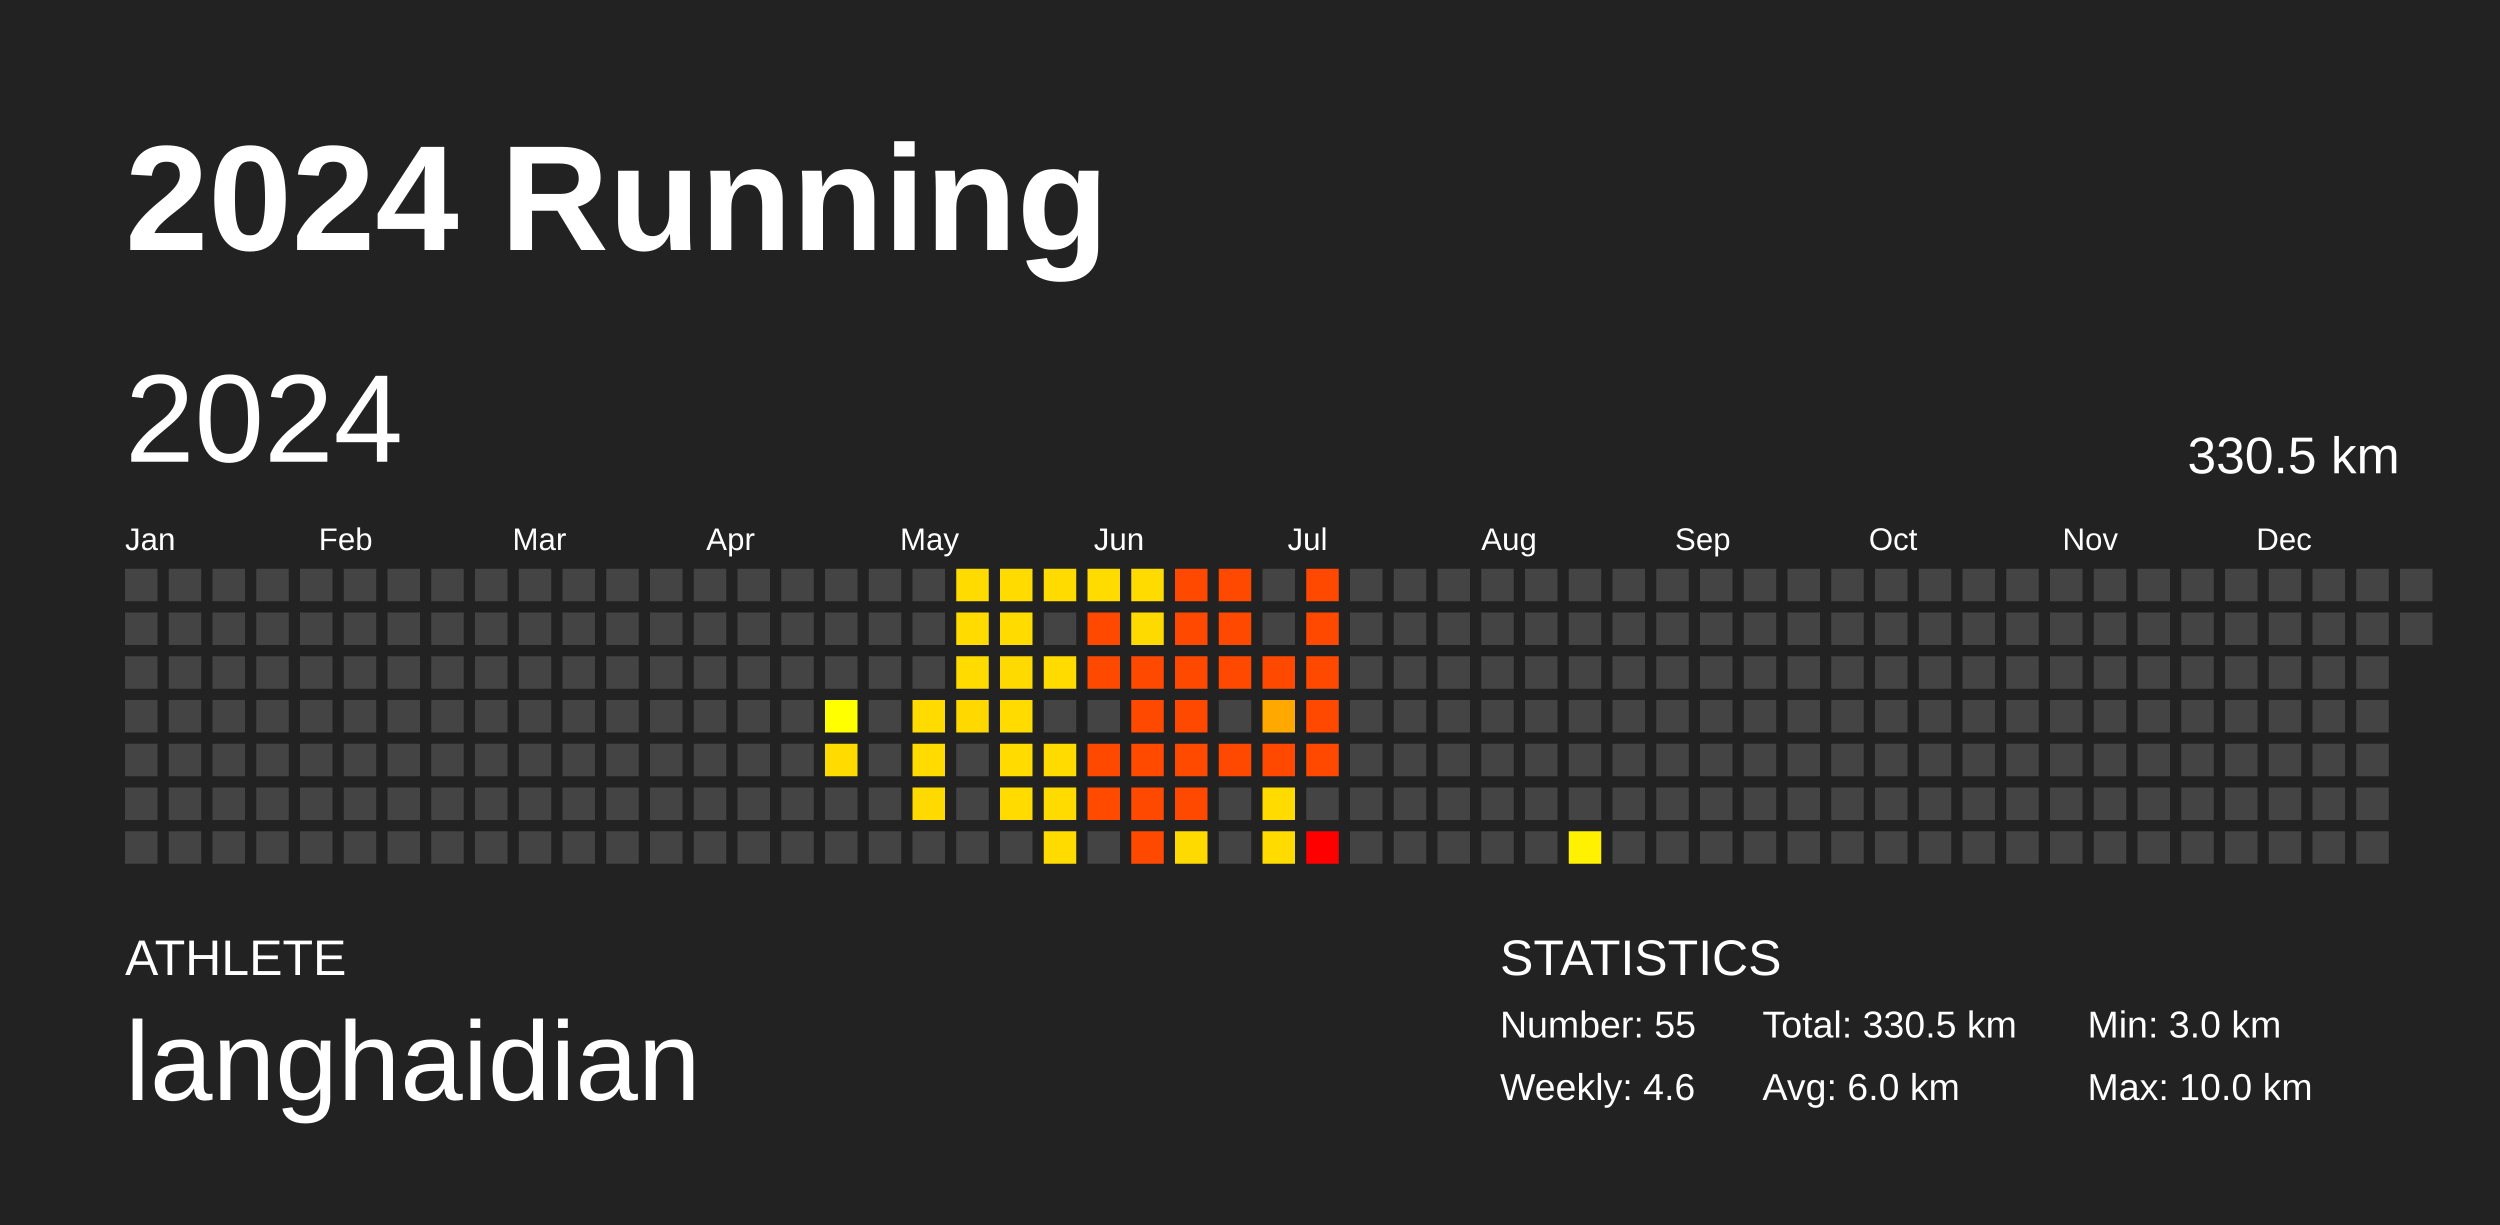
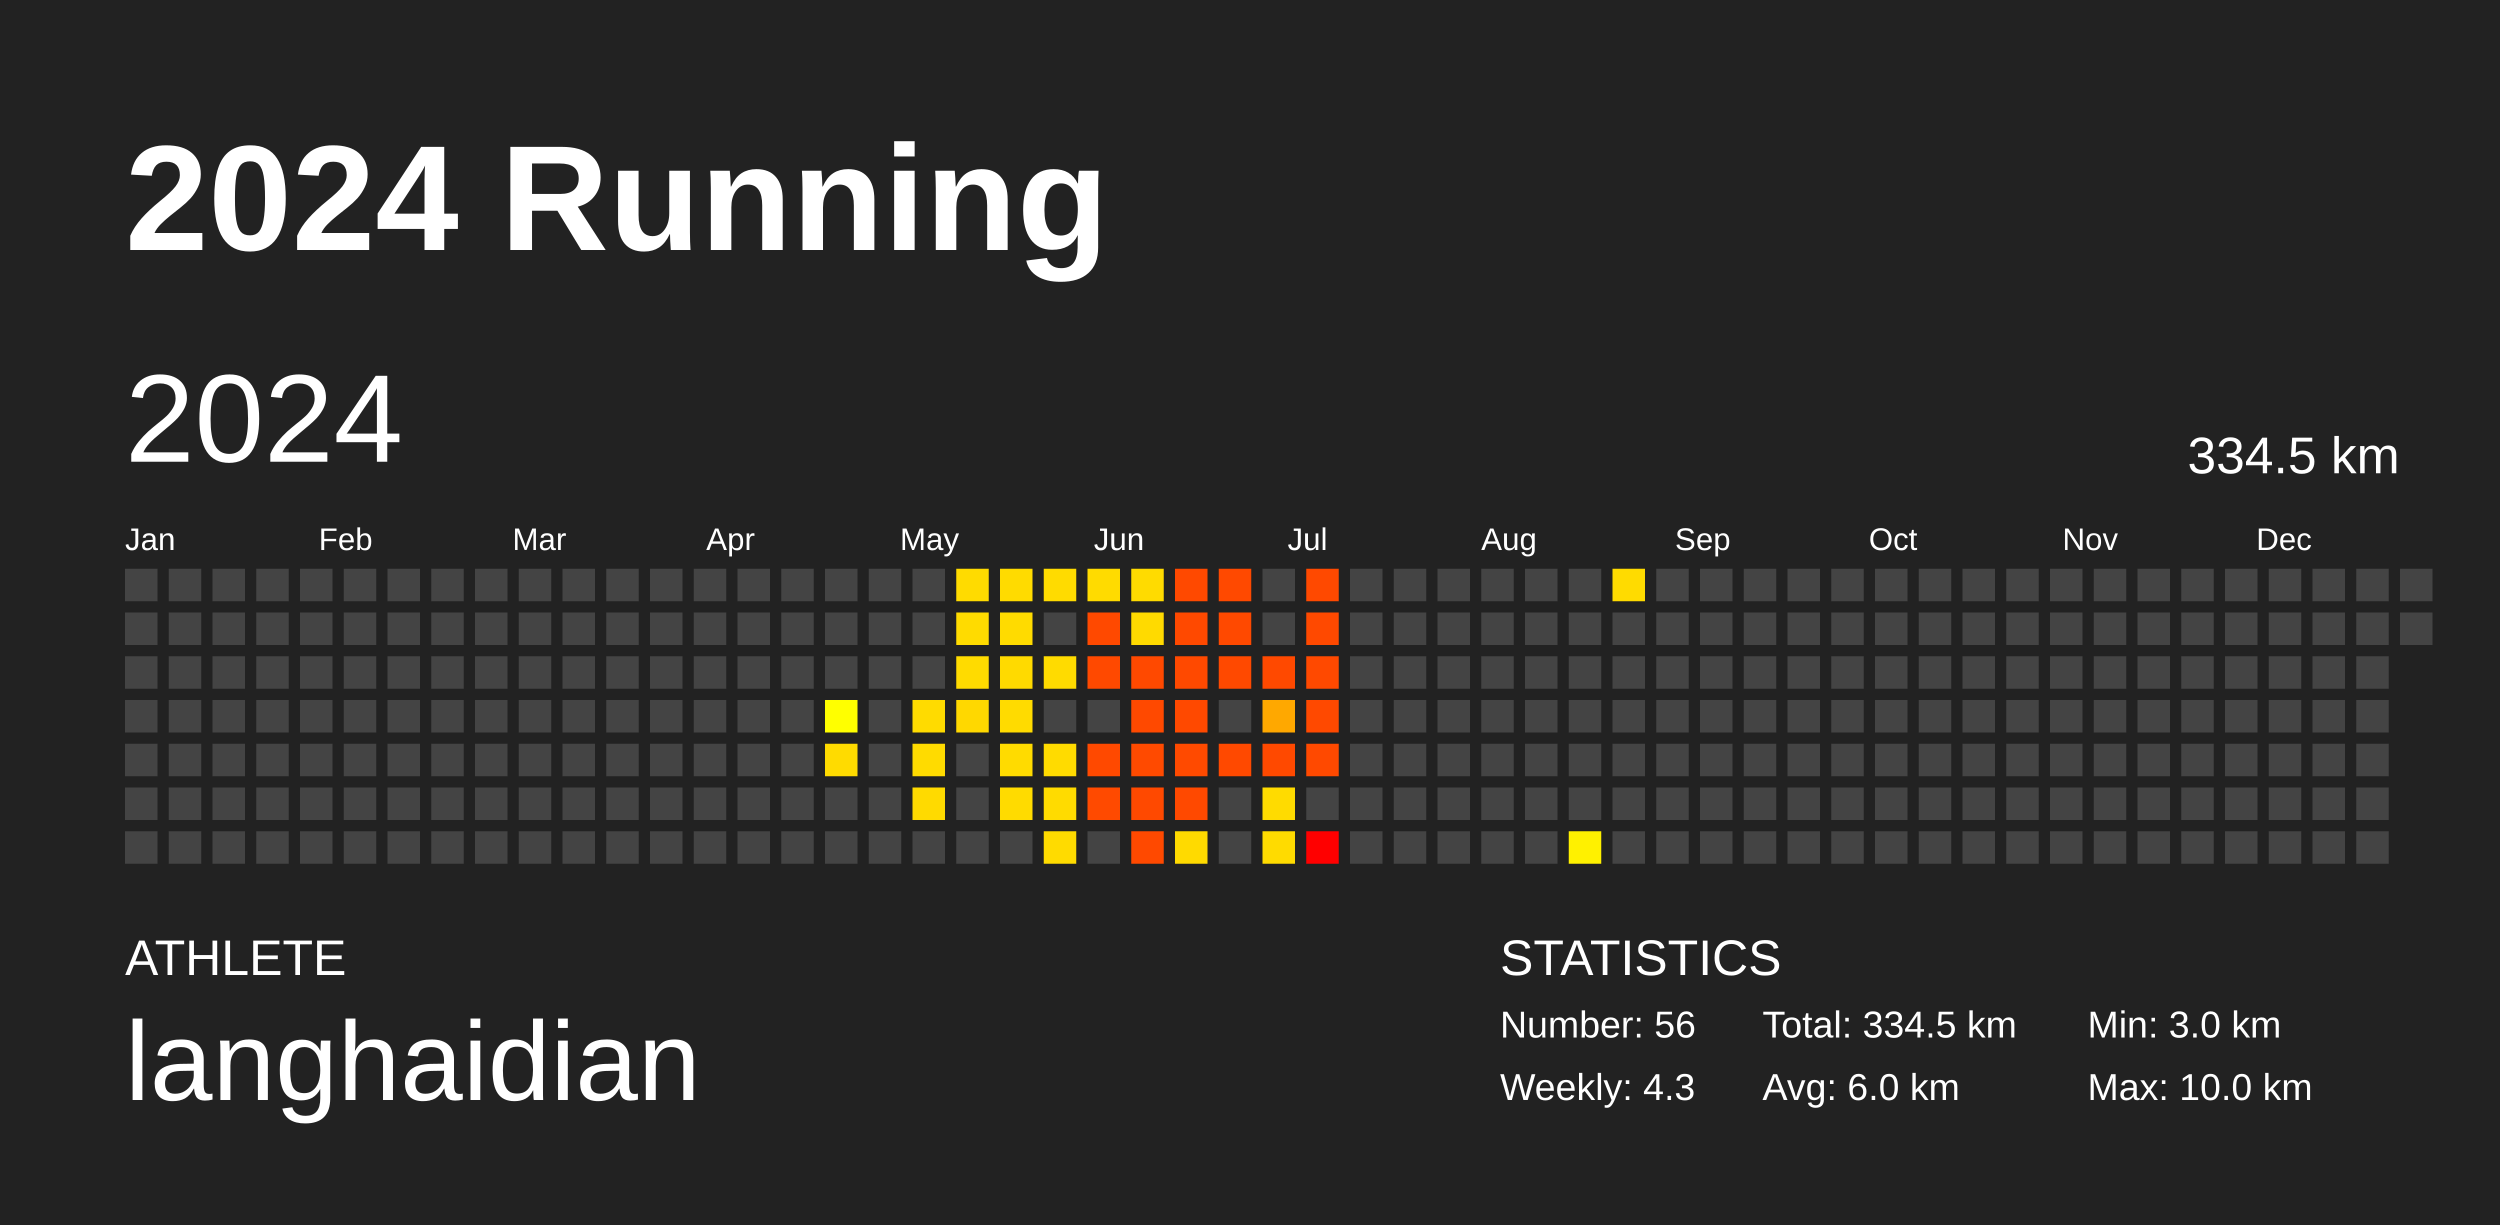
<svg xmlns="http://www.w3.org/2000/svg" baseProfile="full" height="98mm" version="1.1" viewBox="0,0,200,98" width="200mm">
  <defs />
  <rect fill="#222222" height="98" width="200" x="0" y="0" />
  <text fill="#FFFFFF" style="font-size:12px; font-family:Arial; font-weight:bold;" x="10" y="20">2024 Running</text>
  <text fill="#FFFFFF" style="font-size:4px; font-family:Arial" x="10" y="78">ATHLETE</text>
  <text fill="#FFFFFF" style="font-size:9px; font-family:Arial" x="10" y="88">langhaidian</text>
  <text fill="#FFFFFF" style="font-size:4px; font-family:Arial" x="120" y="78">STATISTICS</text>
-   <text fill="#FFFFFF" style="font-size:3px; font-family:Arial" x="120" y="83">Number: 55</text>
-   <text fill="#FFFFFF" style="font-size:3px; font-family:Arial" x="120" y="88">Weekly: 4.6</text>
-   <text fill="#FFFFFF" style="font-size:3px; font-family:Arial" x="141" y="83">Total: 330.5 km</text>
+   <text fill="#FFFFFF" style="font-size:3px; font-family:Arial" x="120" y="83">Number: 56</text>
+   <text fill="#FFFFFF" style="font-size:3px; font-family:Arial" x="120" y="88">Weekly: 4.3</text>
+   <text fill="#FFFFFF" style="font-size:3px; font-family:Arial" x="141" y="83">Total: 334.5 km</text>
  <text fill="#FFFFFF" style="font-size:3px; font-family:Arial" x="141" y="88">Avg: 6.0 km</text>
  <text fill="#FFFFFF" style="font-size:3px; font-family:Arial" x="167" y="83">Min: 3.0 km</text>
  <text fill="#FFFFFF" style="font-size:3px; font-family:Arial" x="167" y="88">Max: 10.0 km</text>
  <text dominant-baseline="hanging" fill="#FFFFFF" style="font-size:10.0px; font-family:Arial;" x="10" y="30">2024</text>
-   <text dominant-baseline="hanging" fill="#FFFFFF" style="font-size:4.125px; font-family:Arial;" x="175" y="35">330.5 km</text>
+   <text dominant-baseline="hanging" fill="#FFFFFF" style="font-size:4.125px; font-family:Arial;" x="175" y="35">334.5 km</text>
  <text fill="#FFFFFF" style="font-size:2.5px; font-family:Arial" x="10.0" y="44">Jan</text>
  <text fill="#FFFFFF" style="font-size:2.5px; font-family:Arial" x="25.5" y="44">Feb</text>
  <text fill="#FFFFFF" style="font-size:2.5px; font-family:Arial" x="41.0" y="44">Mar</text>
  <text fill="#FFFFFF" style="font-size:2.5px; font-family:Arial" x="56.5" y="44">Apr</text>
  <text fill="#FFFFFF" style="font-size:2.5px; font-family:Arial" x="72.0" y="44">May</text>
  <text fill="#FFFFFF" style="font-size:2.5px; font-family:Arial" x="87.5" y="44">Jun</text>
  <text fill="#FFFFFF" style="font-size:2.5px; font-family:Arial" x="103.0" y="44">Jul</text>
  <text fill="#FFFFFF" style="font-size:2.5px; font-family:Arial" x="118.5" y="44">Aug</text>
  <text fill="#FFFFFF" style="font-size:2.5px; font-family:Arial" x="134.0" y="44">Sep</text>
  <text fill="#FFFFFF" style="font-size:2.5px; font-family:Arial" x="149.5" y="44">Oct</text>
  <text fill="#FFFFFF" style="font-size:2.5px; font-family:Arial" x="165.0" y="44">Nov</text>
  <text fill="#FFFFFF" style="font-size:2.5px; font-family:Arial" x="180.5" y="44">Dec</text>
  <rect fill="#444444" height="2.6" width="2.6" x="10.0" y="45.5" />
  <rect fill="#444444" height="2.6" width="2.6" x="10.0" y="49.0" />
  <rect fill="#444444" height="2.6" width="2.6" x="10.0" y="52.5" />
  <rect fill="#444444" height="2.6" width="2.6" x="10.0" y="56.0" />
  <rect fill="#444444" height="2.6" width="2.6" x="10.0" y="59.5" />
  <rect fill="#444444" height="2.6" width="2.6" x="10.0" y="63.0" />
  <rect fill="#444444" height="2.6" width="2.6" x="10.0" y="66.5" />
  <rect fill="#444444" height="2.6" width="2.6" x="13.5" y="45.5" />
  <rect fill="#444444" height="2.6" width="2.6" x="13.5" y="49.0" />
  <rect fill="#444444" height="2.6" width="2.6" x="13.5" y="52.5" />
  <rect fill="#444444" height="2.6" width="2.6" x="13.5" y="56.0" />
  <rect fill="#444444" height="2.6" width="2.6" x="13.5" y="59.5" />
  <rect fill="#444444" height="2.6" width="2.6" x="13.5" y="63.0" />
  <rect fill="#444444" height="2.6" width="2.6" x="13.5" y="66.5" />
  <rect fill="#444444" height="2.6" width="2.6" x="17.0" y="45.5" />
  <rect fill="#444444" height="2.6" width="2.6" x="17.0" y="49.0" />
  <rect fill="#444444" height="2.6" width="2.6" x="17.0" y="52.5" />
  <rect fill="#444444" height="2.6" width="2.6" x="17.0" y="56.0" />
  <rect fill="#444444" height="2.6" width="2.6" x="17.0" y="59.5" />
  <rect fill="#444444" height="2.6" width="2.6" x="17.0" y="63.0" />
  <rect fill="#444444" height="2.6" width="2.6" x="17.0" y="66.5" />
  <rect fill="#444444" height="2.6" width="2.6" x="20.5" y="45.5" />
  <rect fill="#444444" height="2.6" width="2.6" x="20.5" y="49.0" />
  <rect fill="#444444" height="2.6" width="2.6" x="20.5" y="52.5" />
  <rect fill="#444444" height="2.6" width="2.6" x="20.5" y="56.0" />
  <rect fill="#444444" height="2.6" width="2.6" x="20.5" y="59.5" />
  <rect fill="#444444" height="2.6" width="2.6" x="20.5" y="63.0" />
  <rect fill="#444444" height="2.6" width="2.6" x="20.5" y="66.5" />
  <rect fill="#444444" height="2.6" width="2.6" x="24.0" y="45.5" />
  <rect fill="#444444" height="2.6" width="2.6" x="24.0" y="49.0" />
  <rect fill="#444444" height="2.6" width="2.6" x="24.0" y="52.5" />
  <rect fill="#444444" height="2.6" width="2.6" x="24.0" y="56.0" />
  <rect fill="#444444" height="2.6" width="2.6" x="24.0" y="59.5" />
  <rect fill="#444444" height="2.6" width="2.6" x="24.0" y="63.0" />
  <rect fill="#444444" height="2.6" width="2.6" x="24.0" y="66.5" />
  <rect fill="#444444" height="2.6" width="2.6" x="27.5" y="45.5" />
  <rect fill="#444444" height="2.6" width="2.6" x="27.5" y="49.0" />
  <rect fill="#444444" height="2.6" width="2.6" x="27.5" y="52.5" />
  <rect fill="#444444" height="2.6" width="2.6" x="27.5" y="56.0" />
  <rect fill="#444444" height="2.6" width="2.6" x="27.5" y="59.5" />
  <rect fill="#444444" height="2.6" width="2.6" x="27.5" y="63.0" />
  <rect fill="#444444" height="2.6" width="2.6" x="27.5" y="66.5" />
  <rect fill="#444444" height="2.6" width="2.6" x="31.0" y="45.5" />
  <rect fill="#444444" height="2.6" width="2.6" x="31.0" y="49.0" />
  <rect fill="#444444" height="2.6" width="2.6" x="31.0" y="52.5" />
  <rect fill="#444444" height="2.6" width="2.6" x="31.0" y="56.0" />
  <rect fill="#444444" height="2.6" width="2.6" x="31.0" y="59.5" />
  <rect fill="#444444" height="2.6" width="2.6" x="31.0" y="63.0" />
  <rect fill="#444444" height="2.6" width="2.6" x="31.0" y="66.5" />
  <rect fill="#444444" height="2.6" width="2.6" x="34.5" y="45.5" />
  <rect fill="#444444" height="2.6" width="2.6" x="34.5" y="49.0" />
  <rect fill="#444444" height="2.6" width="2.6" x="34.5" y="52.5" />
  <rect fill="#444444" height="2.6" width="2.6" x="34.5" y="56.0" />
  <rect fill="#444444" height="2.6" width="2.6" x="34.5" y="59.5" />
  <rect fill="#444444" height="2.6" width="2.6" x="34.5" y="63.0" />
  <rect fill="#444444" height="2.6" width="2.6" x="34.5" y="66.5" />
  <rect fill="#444444" height="2.6" width="2.6" x="38.0" y="45.5" />
  <rect fill="#444444" height="2.6" width="2.6" x="38.0" y="49.0" />
  <rect fill="#444444" height="2.6" width="2.6" x="38.0" y="52.5" />
  <rect fill="#444444" height="2.6" width="2.6" x="38.0" y="56.0" />
  <rect fill="#444444" height="2.6" width="2.6" x="38.0" y="59.5" />
  <rect fill="#444444" height="2.6" width="2.6" x="38.0" y="63.0" />
  <rect fill="#444444" height="2.6" width="2.6" x="38.0" y="66.5" />
  <rect fill="#444444" height="2.6" width="2.6" x="41.5" y="45.5" />
  <rect fill="#444444" height="2.6" width="2.6" x="41.5" y="49.0" />
  <rect fill="#444444" height="2.6" width="2.6" x="41.5" y="52.5" />
  <rect fill="#444444" height="2.6" width="2.6" x="41.5" y="56.0" />
  <rect fill="#444444" height="2.6" width="2.6" x="41.5" y="59.5" />
  <rect fill="#444444" height="2.6" width="2.6" x="41.5" y="63.0" />
  <rect fill="#444444" height="2.6" width="2.6" x="41.5" y="66.5" />
  <rect fill="#444444" height="2.6" width="2.6" x="45.0" y="45.5" />
  <rect fill="#444444" height="2.6" width="2.6" x="45.0" y="49.0" />
  <rect fill="#444444" height="2.6" width="2.6" x="45.0" y="52.5" />
  <rect fill="#444444" height="2.6" width="2.6" x="45.0" y="56.0" />
  <rect fill="#444444" height="2.6" width="2.6" x="45.0" y="59.5" />
  <rect fill="#444444" height="2.6" width="2.6" x="45.0" y="63.0" />
  <rect fill="#444444" height="2.6" width="2.6" x="45.0" y="66.5" />
  <rect fill="#444444" height="2.6" width="2.6" x="48.5" y="45.5" />
  <rect fill="#444444" height="2.6" width="2.6" x="48.5" y="49.0" />
  <rect fill="#444444" height="2.6" width="2.6" x="48.5" y="52.5" />
  <rect fill="#444444" height="2.6" width="2.6" x="48.5" y="56.0" />
  <rect fill="#444444" height="2.6" width="2.6" x="48.5" y="59.5" />
  <rect fill="#444444" height="2.6" width="2.6" x="48.5" y="63.0" />
  <rect fill="#444444" height="2.6" width="2.6" x="48.5" y="66.5" />
  <rect fill="#444444" height="2.6" width="2.6" x="52.0" y="45.5" />
  <rect fill="#444444" height="2.6" width="2.6" x="52.0" y="49.0" />
  <rect fill="#444444" height="2.6" width="2.6" x="52.0" y="52.5" />
  <rect fill="#444444" height="2.6" width="2.6" x="52.0" y="56.0" />
  <rect fill="#444444" height="2.6" width="2.6" x="52.0" y="59.5" />
  <rect fill="#444444" height="2.6" width="2.6" x="52.0" y="63.0" />
  <rect fill="#444444" height="2.6" width="2.6" x="52.0" y="66.5" />
  <rect fill="#444444" height="2.6" width="2.6" x="55.5" y="45.5" />
  <rect fill="#444444" height="2.6" width="2.6" x="55.5" y="49.0" />
  <rect fill="#444444" height="2.6" width="2.6" x="55.5" y="52.5" />
  <rect fill="#444444" height="2.6" width="2.6" x="55.5" y="56.0" />
  <rect fill="#444444" height="2.6" width="2.6" x="55.5" y="59.5" />
  <rect fill="#444444" height="2.6" width="2.6" x="55.5" y="63.0" />
  <rect fill="#444444" height="2.6" width="2.6" x="55.5" y="66.5" />
  <rect fill="#444444" height="2.6" width="2.6" x="59.0" y="45.5" />
  <rect fill="#444444" height="2.6" width="2.6" x="59.0" y="49.0" />
  <rect fill="#444444" height="2.6" width="2.6" x="59.0" y="52.5" />
  <rect fill="#444444" height="2.6" width="2.6" x="59.0" y="56.0" />
  <rect fill="#444444" height="2.6" width="2.6" x="59.0" y="59.5" />
  <rect fill="#444444" height="2.6" width="2.6" x="59.0" y="63.0" />
  <rect fill="#444444" height="2.6" width="2.6" x="59.0" y="66.5" />
  <rect fill="#444444" height="2.6" width="2.6" x="62.5" y="45.5" />
  <rect fill="#444444" height="2.6" width="2.6" x="62.5" y="49.0" />
  <rect fill="#444444" height="2.6" width="2.6" x="62.5" y="52.5" />
  <rect fill="#444444" height="2.6" width="2.6" x="62.5" y="56.0" />
  <rect fill="#444444" height="2.6" width="2.6" x="62.5" y="59.5" />
  <rect fill="#444444" height="2.6" width="2.6" x="62.5" y="63.0" />
  <rect fill="#444444" height="2.6" width="2.6" x="62.5" y="66.5" />
  <rect fill="#444444" height="2.6" width="2.6" x="66.0" y="45.5" />
  <rect fill="#444444" height="2.6" width="2.6" x="66.0" y="49.0" />
  <rect fill="#444444" height="2.6" width="2.6" x="66.0" y="52.5" />
  <rect fill="#ffff00" height="2.6" width="2.6" x="66.0" y="56.0" />
  <rect fill="#ffdb00" height="2.6" width="2.6" x="66.0" y="59.5" />
  <rect fill="#444444" height="2.6" width="2.6" x="66.0" y="63.0" />
  <rect fill="#444444" height="2.6" width="2.6" x="66.0" y="66.5" />
  <rect fill="#444444" height="2.6" width="2.6" x="69.5" y="45.5" />
  <rect fill="#444444" height="2.6" width="2.6" x="69.5" y="49.0" />
  <rect fill="#444444" height="2.6" width="2.6" x="69.5" y="52.5" />
  <rect fill="#444444" height="2.6" width="2.6" x="69.5" y="56.0" />
  <rect fill="#444444" height="2.6" width="2.6" x="69.5" y="59.5" />
  <rect fill="#444444" height="2.6" width="2.6" x="69.5" y="63.0" />
  <rect fill="#444444" height="2.6" width="2.6" x="69.5" y="66.5" />
  <rect fill="#444444" height="2.6" width="2.6" x="73.0" y="45.5" />
  <rect fill="#444444" height="2.6" width="2.6" x="73.0" y="49.0" />
  <rect fill="#444444" height="2.6" width="2.6" x="73.0" y="52.5" />
  <rect fill="#ffdb00" height="2.6" width="2.6" x="73.0" y="56.0" />
  <rect fill="#ffdb00" height="2.6" width="2.6" x="73.0" y="59.5" />
  <rect fill="#ffda00" height="2.6" width="2.6" x="73.0" y="63.0" />
  <rect fill="#444444" height="2.6" width="2.6" x="73.0" y="66.5" />
  <rect fill="#ffdb00" height="2.6" width="2.6" x="76.5" y="45.5" />
  <rect fill="#ffdb00" height="2.6" width="2.6" x="76.5" y="49.0" />
  <rect fill="#ffdb00" height="2.6" width="2.6" x="76.5" y="52.5" />
  <rect fill="#ffd800" height="2.6" width="2.6" x="76.5" y="56.0" />
  <rect fill="#444444" height="2.6" width="2.6" x="76.5" y="59.5" />
  <rect fill="#444444" height="2.6" width="2.6" x="76.5" y="63.0" />
  <rect fill="#444444" height="2.6" width="2.6" x="76.5" y="66.5" />
  <rect fill="#ffdb00" height="2.6" width="2.6" x="80.0" y="45.5" />
  <rect fill="#ffdb00" height="2.6" width="2.6" x="80.0" y="49.0" />
  <rect fill="#ffda00" height="2.6" width="2.6" x="80.0" y="52.5" />
  <rect fill="#ffdb00" height="2.6" width="2.6" x="80.0" y="56.0" />
  <rect fill="#ffdb00" height="2.6" width="2.6" x="80.0" y="59.5" />
  <rect fill="#ffdb00" height="2.6" width="2.6" x="80.0" y="63.0" />
  <rect fill="#444444" height="2.6" width="2.6" x="80.0" y="66.5" />
  <rect fill="#ffdb00" height="2.6" width="2.6" x="83.5" y="45.5" />
  <rect fill="#444444" height="2.6" width="2.6" x="83.5" y="49.0" />
  <rect fill="#ffdb00" height="2.6" width="2.6" x="83.5" y="52.5" />
  <rect fill="#444444" height="2.6" width="2.6" x="83.5" y="56.0" />
  <rect fill="#ffdb00" height="2.6" width="2.6" x="83.5" y="59.5" />
  <rect fill="#ffdb00" height="2.6" width="2.6" x="83.5" y="63.0" />
  <rect fill="#ffdb00" height="2.6" width="2.6" x="83.5" y="66.5" />
  <rect fill="#ffdb00" height="2.6" width="2.6" x="87.0" y="45.5" />
  <rect fill="#ff4900" height="2.6" width="2.6" x="87.0" y="49.0" />
  <rect fill="#ff4900" height="2.6" width="2.6" x="87.0" y="52.5" />
  <rect fill="#444444" height="2.6" width="2.6" x="87.0" y="56.0" />
  <rect fill="#ff4900" height="2.6" width="2.6" x="87.0" y="59.5" />
  <rect fill="#ff4a00" height="2.6" width="2.6" x="87.0" y="63.0" />
  <rect fill="#444444" height="2.6" width="2.6" x="87.0" y="66.5" />
  <rect fill="#ffdb00" height="2.6" width="2.6" x="90.5" y="45.5" />
  <rect fill="#ffda00" height="2.6" width="2.6" x="90.5" y="49.0" />
  <rect fill="#ff4900" height="2.6" width="2.6" x="90.5" y="52.5" />
  <rect fill="#ff4900" height="2.6" width="2.6" x="90.5" y="56.0" />
  <rect fill="#ff4a00" height="2.6" width="2.6" x="90.5" y="59.5" />
  <rect fill="#ff4900" height="2.6" width="2.6" x="90.5" y="63.0" />
  <rect fill="#ff4900" height="2.6" width="2.6" x="90.5" y="66.5" />
  <rect fill="#ff4900" height="2.6" width="2.6" x="94.0" y="45.5" />
  <rect fill="#ff4900" height="2.6" width="2.6" x="94.0" y="49.0" />
  <rect fill="#ff4900" height="2.6" width="2.6" x="94.0" y="52.5" />
  <rect fill="#ff4900" height="2.6" width="2.6" x="94.0" y="56.0" />
  <rect fill="#ff4a00" height="2.6" width="2.6" x="94.0" y="59.5" />
  <rect fill="#ff4900" height="2.6" width="2.6" x="94.0" y="63.0" />
  <rect fill="#ffda00" height="2.6" width="2.6" x="94.0" y="66.5" />
  <rect fill="#ff4900" height="2.6" width="2.6" x="97.5" y="45.5" />
  <rect fill="#ff4900" height="2.6" width="2.6" x="97.5" y="49.0" />
  <rect fill="#ff4900" height="2.6" width="2.6" x="97.5" y="52.5" />
  <rect fill="#444444" height="2.6" width="2.6" x="97.5" y="56.0" />
  <rect fill="#ff4900" height="2.6" width="2.6" x="97.5" y="59.5" />
  <rect fill="#444444" height="2.6" width="2.6" x="97.5" y="63.0" />
  <rect fill="#444444" height="2.6" width="2.6" x="97.5" y="66.5" />
  <rect fill="#444444" height="2.6" width="2.6" x="101.0" y="45.5" />
  <rect fill="#444444" height="2.6" width="2.6" x="101.0" y="49.0" />
  <rect fill="#ff4900" height="2.6" width="2.6" x="101.0" y="52.5" />
  <rect fill="#ffa800" height="2.6" width="2.6" x="101.0" y="56.0" />
  <rect fill="#ff4900" height="2.6" width="2.6" x="101.0" y="59.5" />
  <rect fill="#ffdb00" height="2.6" width="2.6" x="101.0" y="63.0" />
  <rect fill="#ffdb00" height="2.6" width="2.6" x="101.0" y="66.5" />
  <rect fill="#ff4900" height="2.6" width="2.6" x="104.5" y="45.5" />
  <rect fill="#ff4900" height="2.6" width="2.6" x="104.5" y="49.0" />
  <rect fill="#ff4900" height="2.6" width="2.6" x="104.5" y="52.5" />
  <rect fill="#ff4900" height="2.6" width="2.6" x="104.5" y="56.0" />
  <rect fill="#ff4900" height="2.6" width="2.6" x="104.5" y="59.5" />
  <rect fill="#444444" height="2.6" width="2.6" x="104.5" y="63.0" />
  <rect fill="red" height="2.6" width="2.6" x="104.5" y="66.5" />
  <rect fill="#444444" height="2.6" width="2.6" x="108.0" y="45.5" />
  <rect fill="#444444" height="2.6" width="2.6" x="108.0" y="49.0" />
  <rect fill="#444444" height="2.6" width="2.6" x="108.0" y="52.5" />
  <rect fill="#444444" height="2.6" width="2.6" x="108.0" y="56.0" />
  <rect fill="#444444" height="2.6" width="2.6" x="108.0" y="59.5" />
  <rect fill="#444444" height="2.6" width="2.6" x="108.0" y="63.0" />
  <rect fill="#444444" height="2.6" width="2.6" x="108.0" y="66.5" />
  <rect fill="#444444" height="2.6" width="2.6" x="111.5" y="45.5" />
  <rect fill="#444444" height="2.6" width="2.6" x="111.5" y="49.0" />
  <rect fill="#444444" height="2.6" width="2.6" x="111.5" y="52.5" />
  <rect fill="#444444" height="2.6" width="2.6" x="111.5" y="56.0" />
  <rect fill="#444444" height="2.6" width="2.6" x="111.5" y="59.5" />
  <rect fill="#444444" height="2.6" width="2.6" x="111.5" y="63.0" />
  <rect fill="#444444" height="2.6" width="2.6" x="111.5" y="66.5" />
  <rect fill="#444444" height="2.6" width="2.6" x="115.0" y="45.5" />
  <rect fill="#444444" height="2.6" width="2.6" x="115.0" y="49.0" />
  <rect fill="#444444" height="2.6" width="2.6" x="115.0" y="52.5" />
  <rect fill="#444444" height="2.6" width="2.6" x="115.0" y="56.0" />
  <rect fill="#444444" height="2.6" width="2.6" x="115.0" y="59.5" />
  <rect fill="#444444" height="2.6" width="2.6" x="115.0" y="63.0" />
  <rect fill="#444444" height="2.6" width="2.6" x="115.0" y="66.5" />
  <rect fill="#444444" height="2.6" width="2.6" x="118.5" y="45.5" />
  <rect fill="#444444" height="2.6" width="2.6" x="118.5" y="49.0" />
  <rect fill="#444444" height="2.6" width="2.6" x="118.5" y="52.5" />
  <rect fill="#444444" height="2.6" width="2.6" x="118.5" y="56.0" />
  <rect fill="#444444" height="2.6" width="2.6" x="118.5" y="59.5" />
  <rect fill="#444444" height="2.6" width="2.6" x="118.5" y="63.0" />
  <rect fill="#444444" height="2.6" width="2.6" x="118.5" y="66.5" />
  <rect fill="#444444" height="2.6" width="2.6" x="122.0" y="45.5" />
  <rect fill="#444444" height="2.6" width="2.6" x="122.0" y="49.0" />
  <rect fill="#444444" height="2.6" width="2.6" x="122.0" y="52.5" />
  <rect fill="#444444" height="2.6" width="2.6" x="122.0" y="56.0" />
  <rect fill="#444444" height="2.6" width="2.6" x="122.0" y="59.5" />
  <rect fill="#444444" height="2.6" width="2.6" x="122.0" y="63.0" />
  <rect fill="#444444" height="2.6" width="2.6" x="122.0" y="66.5" />
  <rect fill="#444444" height="2.6" width="2.6" x="125.5" y="45.5" />
  <rect fill="#444444" height="2.6" width="2.6" x="125.5" y="49.0" />
  <rect fill="#444444" height="2.6" width="2.6" x="125.5" y="52.5" />
  <rect fill="#444444" height="2.6" width="2.6" x="125.5" y="56.0" />
  <rect fill="#444444" height="2.6" width="2.6" x="125.5" y="59.5" />
  <rect fill="#444444" height="2.6" width="2.6" x="125.5" y="63.0" />
  <rect fill="#fff100" height="2.6" width="2.6" x="125.5" y="66.5" />
-   <rect fill="#444444" height="2.6" width="2.6" x="129.0" y="45.5" />
+   <rect fill="#ffdb00" height="2.6" width="2.6" x="129.0" y="45.5" />
  <rect fill="#444444" height="2.6" width="2.6" x="129.0" y="49.0" />
  <rect fill="#444444" height="2.6" width="2.6" x="129.0" y="52.5" />
  <rect fill="#444444" height="2.6" width="2.6" x="129.0" y="56.0" />
  <rect fill="#444444" height="2.6" width="2.6" x="129.0" y="59.5" />
  <rect fill="#444444" height="2.6" width="2.6" x="129.0" y="63.0" />
  <rect fill="#444444" height="2.6" width="2.6" x="129.0" y="66.5" />
  <rect fill="#444444" height="2.6" width="2.6" x="132.5" y="45.5" />
  <rect fill="#444444" height="2.6" width="2.6" x="132.5" y="49.0" />
  <rect fill="#444444" height="2.6" width="2.6" x="132.5" y="52.5" />
  <rect fill="#444444" height="2.6" width="2.6" x="132.5" y="56.0" />
  <rect fill="#444444" height="2.6" width="2.6" x="132.5" y="59.5" />
  <rect fill="#444444" height="2.6" width="2.6" x="132.5" y="63.0" />
  <rect fill="#444444" height="2.6" width="2.6" x="132.5" y="66.5" />
  <rect fill="#444444" height="2.6" width="2.6" x="136.0" y="45.5" />
  <rect fill="#444444" height="2.6" width="2.6" x="136.0" y="49.0" />
  <rect fill="#444444" height="2.6" width="2.6" x="136.0" y="52.5" />
  <rect fill="#444444" height="2.6" width="2.6" x="136.0" y="56.0" />
  <rect fill="#444444" height="2.6" width="2.6" x="136.0" y="59.5" />
  <rect fill="#444444" height="2.6" width="2.6" x="136.0" y="63.0" />
  <rect fill="#444444" height="2.6" width="2.6" x="136.0" y="66.5" />
  <rect fill="#444444" height="2.6" width="2.6" x="139.5" y="45.5" />
  <rect fill="#444444" height="2.6" width="2.6" x="139.5" y="49.0" />
  <rect fill="#444444" height="2.6" width="2.6" x="139.5" y="52.5" />
  <rect fill="#444444" height="2.6" width="2.6" x="139.5" y="56.0" />
  <rect fill="#444444" height="2.6" width="2.6" x="139.5" y="59.5" />
  <rect fill="#444444" height="2.6" width="2.6" x="139.5" y="63.0" />
  <rect fill="#444444" height="2.6" width="2.6" x="139.5" y="66.5" />
  <rect fill="#444444" height="2.6" width="2.6" x="143.0" y="45.5" />
  <rect fill="#444444" height="2.6" width="2.6" x="143.0" y="49.0" />
  <rect fill="#444444" height="2.6" width="2.6" x="143.0" y="52.5" />
  <rect fill="#444444" height="2.6" width="2.6" x="143.0" y="56.0" />
  <rect fill="#444444" height="2.6" width="2.6" x="143.0" y="59.5" />
  <rect fill="#444444" height="2.6" width="2.6" x="143.0" y="63.0" />
  <rect fill="#444444" height="2.6" width="2.6" x="143.0" y="66.5" />
  <rect fill="#444444" height="2.6" width="2.6" x="146.5" y="45.5" />
  <rect fill="#444444" height="2.6" width="2.6" x="146.5" y="49.0" />
  <rect fill="#444444" height="2.6" width="2.6" x="146.5" y="52.5" />
  <rect fill="#444444" height="2.6" width="2.6" x="146.5" y="56.0" />
  <rect fill="#444444" height="2.6" width="2.6" x="146.5" y="59.5" />
  <rect fill="#444444" height="2.6" width="2.6" x="146.5" y="63.0" />
  <rect fill="#444444" height="2.6" width="2.6" x="146.5" y="66.5" />
  <rect fill="#444444" height="2.6" width="2.6" x="150.0" y="45.5" />
  <rect fill="#444444" height="2.6" width="2.6" x="150.0" y="49.0" />
  <rect fill="#444444" height="2.6" width="2.6" x="150.0" y="52.5" />
  <rect fill="#444444" height="2.6" width="2.6" x="150.0" y="56.0" />
  <rect fill="#444444" height="2.6" width="2.6" x="150.0" y="59.5" />
  <rect fill="#444444" height="2.6" width="2.6" x="150.0" y="63.0" />
  <rect fill="#444444" height="2.6" width="2.6" x="150.0" y="66.5" />
  <rect fill="#444444" height="2.6" width="2.6" x="153.5" y="45.5" />
  <rect fill="#444444" height="2.6" width="2.6" x="153.5" y="49.0" />
  <rect fill="#444444" height="2.6" width="2.6" x="153.5" y="52.5" />
  <rect fill="#444444" height="2.6" width="2.6" x="153.5" y="56.0" />
  <rect fill="#444444" height="2.6" width="2.6" x="153.5" y="59.5" />
  <rect fill="#444444" height="2.6" width="2.6" x="153.5" y="63.0" />
  <rect fill="#444444" height="2.6" width="2.6" x="153.5" y="66.5" />
  <rect fill="#444444" height="2.6" width="2.6" x="157.0" y="45.5" />
  <rect fill="#444444" height="2.6" width="2.6" x="157.0" y="49.0" />
  <rect fill="#444444" height="2.6" width="2.6" x="157.0" y="52.5" />
  <rect fill="#444444" height="2.6" width="2.6" x="157.0" y="56.0" />
  <rect fill="#444444" height="2.6" width="2.6" x="157.0" y="59.5" />
  <rect fill="#444444" height="2.6" width="2.6" x="157.0" y="63.0" />
  <rect fill="#444444" height="2.6" width="2.6" x="157.0" y="66.5" />
  <rect fill="#444444" height="2.6" width="2.6" x="160.5" y="45.5" />
  <rect fill="#444444" height="2.6" width="2.6" x="160.5" y="49.0" />
  <rect fill="#444444" height="2.6" width="2.6" x="160.5" y="52.5" />
  <rect fill="#444444" height="2.6" width="2.6" x="160.5" y="56.0" />
  <rect fill="#444444" height="2.6" width="2.6" x="160.5" y="59.5" />
  <rect fill="#444444" height="2.6" width="2.6" x="160.5" y="63.0" />
  <rect fill="#444444" height="2.6" width="2.6" x="160.5" y="66.5" />
  <rect fill="#444444" height="2.6" width="2.6" x="164.0" y="45.5" />
  <rect fill="#444444" height="2.6" width="2.6" x="164.0" y="49.0" />
  <rect fill="#444444" height="2.6" width="2.6" x="164.0" y="52.5" />
  <rect fill="#444444" height="2.6" width="2.6" x="164.0" y="56.0" />
  <rect fill="#444444" height="2.6" width="2.6" x="164.0" y="59.5" />
  <rect fill="#444444" height="2.6" width="2.6" x="164.0" y="63.0" />
  <rect fill="#444444" height="2.6" width="2.6" x="164.0" y="66.5" />
  <rect fill="#444444" height="2.6" width="2.6" x="167.5" y="45.5" />
  <rect fill="#444444" height="2.6" width="2.6" x="167.5" y="49.0" />
  <rect fill="#444444" height="2.6" width="2.6" x="167.5" y="52.5" />
  <rect fill="#444444" height="2.6" width="2.6" x="167.5" y="56.0" />
  <rect fill="#444444" height="2.6" width="2.6" x="167.5" y="59.5" />
  <rect fill="#444444" height="2.6" width="2.6" x="167.5" y="63.0" />
  <rect fill="#444444" height="2.6" width="2.6" x="167.5" y="66.5" />
  <rect fill="#444444" height="2.6" width="2.6" x="171.0" y="45.5" />
  <rect fill="#444444" height="2.6" width="2.6" x="171.0" y="49.0" />
  <rect fill="#444444" height="2.6" width="2.6" x="171.0" y="52.5" />
  <rect fill="#444444" height="2.6" width="2.6" x="171.0" y="56.0" />
  <rect fill="#444444" height="2.6" width="2.6" x="171.0" y="59.5" />
  <rect fill="#444444" height="2.6" width="2.6" x="171.0" y="63.0" />
  <rect fill="#444444" height="2.6" width="2.6" x="171.0" y="66.5" />
  <rect fill="#444444" height="2.6" width="2.6" x="174.5" y="45.5" />
  <rect fill="#444444" height="2.6" width="2.6" x="174.5" y="49.0" />
  <rect fill="#444444" height="2.6" width="2.6" x="174.5" y="52.5" />
  <rect fill="#444444" height="2.6" width="2.6" x="174.5" y="56.0" />
  <rect fill="#444444" height="2.6" width="2.6" x="174.5" y="59.5" />
  <rect fill="#444444" height="2.6" width="2.6" x="174.5" y="63.0" />
  <rect fill="#444444" height="2.6" width="2.6" x="174.5" y="66.5" />
  <rect fill="#444444" height="2.6" width="2.6" x="178.0" y="45.5" />
  <rect fill="#444444" height="2.6" width="2.6" x="178.0" y="49.0" />
  <rect fill="#444444" height="2.6" width="2.6" x="178.0" y="52.5" />
  <rect fill="#444444" height="2.6" width="2.6" x="178.0" y="56.0" />
  <rect fill="#444444" height="2.6" width="2.6" x="178.0" y="59.5" />
  <rect fill="#444444" height="2.6" width="2.6" x="178.0" y="63.0" />
  <rect fill="#444444" height="2.6" width="2.6" x="178.0" y="66.5" />
  <rect fill="#444444" height="2.6" width="2.6" x="181.5" y="45.5" />
  <rect fill="#444444" height="2.6" width="2.6" x="181.5" y="49.0" />
  <rect fill="#444444" height="2.6" width="2.6" x="181.5" y="52.5" />
  <rect fill="#444444" height="2.6" width="2.6" x="181.5" y="56.0" />
  <rect fill="#444444" height="2.6" width="2.6" x="181.5" y="59.5" />
  <rect fill="#444444" height="2.6" width="2.6" x="181.5" y="63.0" />
  <rect fill="#444444" height="2.6" width="2.6" x="181.5" y="66.5" />
  <rect fill="#444444" height="2.6" width="2.6" x="185.0" y="45.5" />
  <rect fill="#444444" height="2.6" width="2.6" x="185.0" y="49.0" />
  <rect fill="#444444" height="2.6" width="2.6" x="185.0" y="52.5" />
  <rect fill="#444444" height="2.6" width="2.6" x="185.0" y="56.0" />
  <rect fill="#444444" height="2.6" width="2.6" x="185.0" y="59.5" />
  <rect fill="#444444" height="2.6" width="2.6" x="185.0" y="63.0" />
  <rect fill="#444444" height="2.6" width="2.6" x="185.0" y="66.5" />
  <rect fill="#444444" height="2.6" width="2.6" x="188.5" y="45.5" />
  <rect fill="#444444" height="2.6" width="2.6" x="188.5" y="49.0" />
  <rect fill="#444444" height="2.6" width="2.6" x="188.5" y="52.5" />
  <rect fill="#444444" height="2.6" width="2.6" x="188.5" y="56.0" />
  <rect fill="#444444" height="2.6" width="2.6" x="188.5" y="59.5" />
  <rect fill="#444444" height="2.6" width="2.6" x="188.5" y="63.0" />
  <rect fill="#444444" height="2.6" width="2.6" x="188.5" y="66.5" />
  <rect fill="#444444" height="2.6" width="2.6" x="192.0" y="45.5" />
  <rect fill="#444444" height="2.6" width="2.6" x="192.0" y="49.0" />
</svg>
